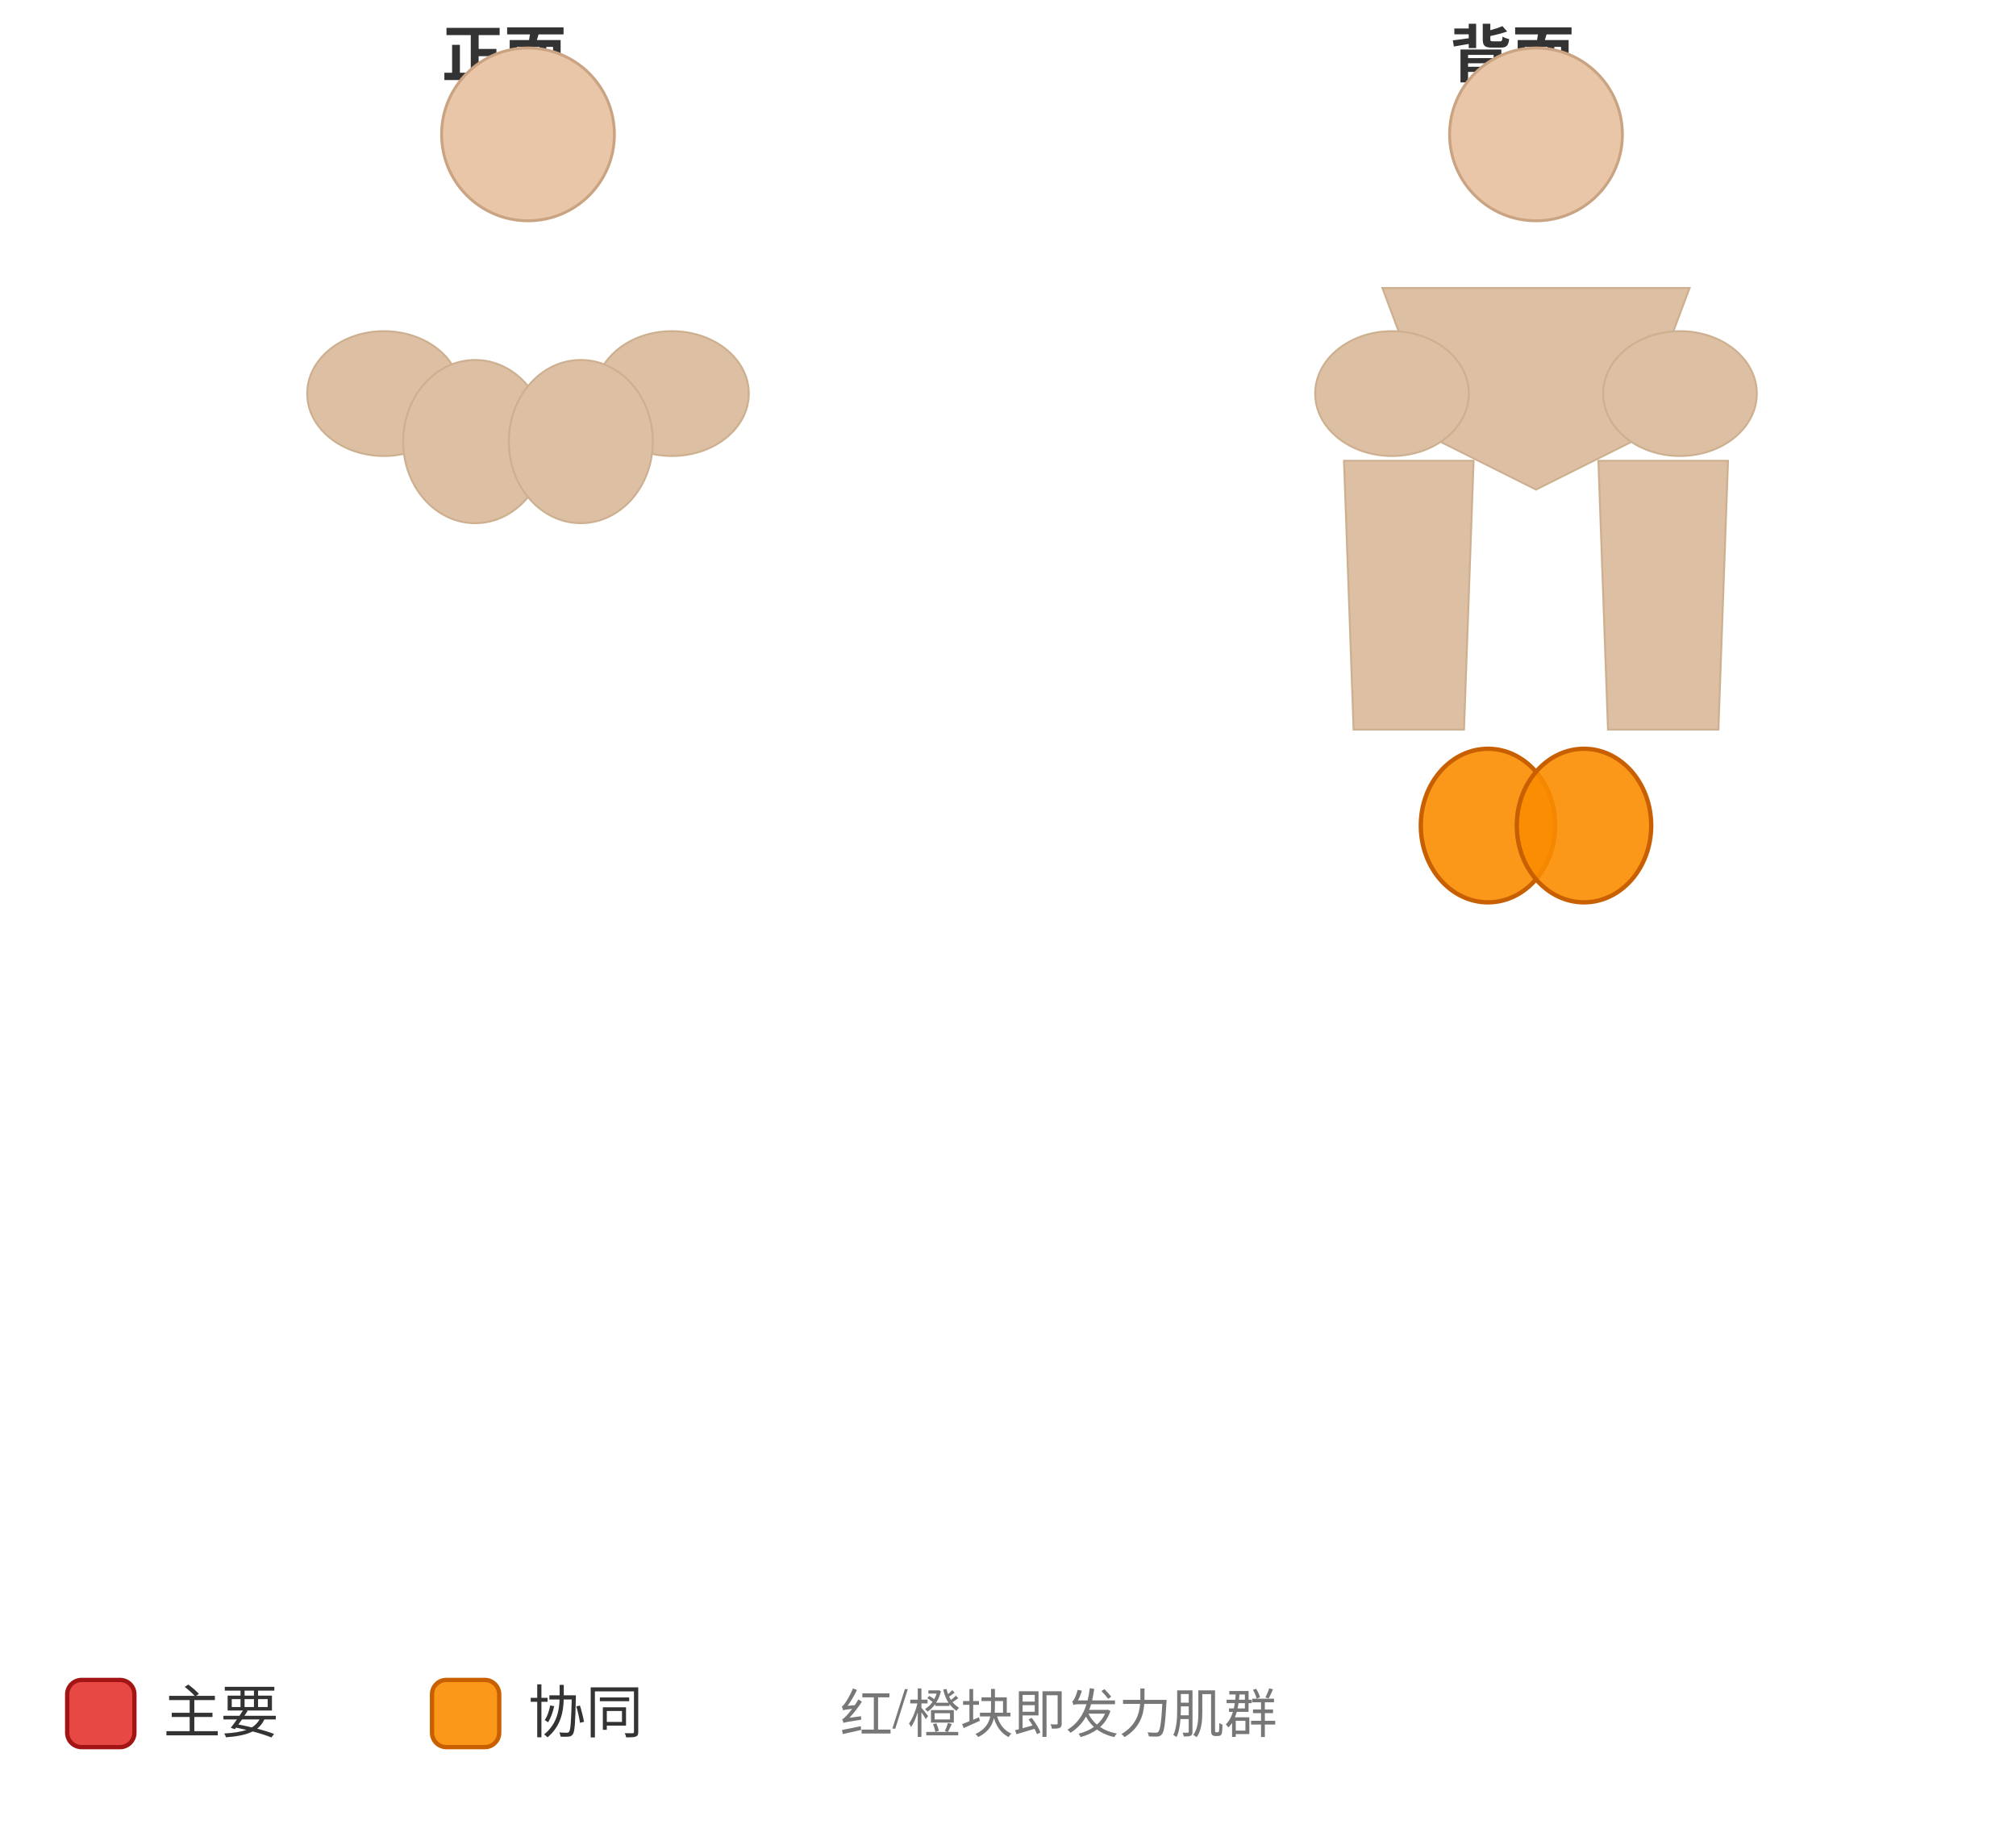
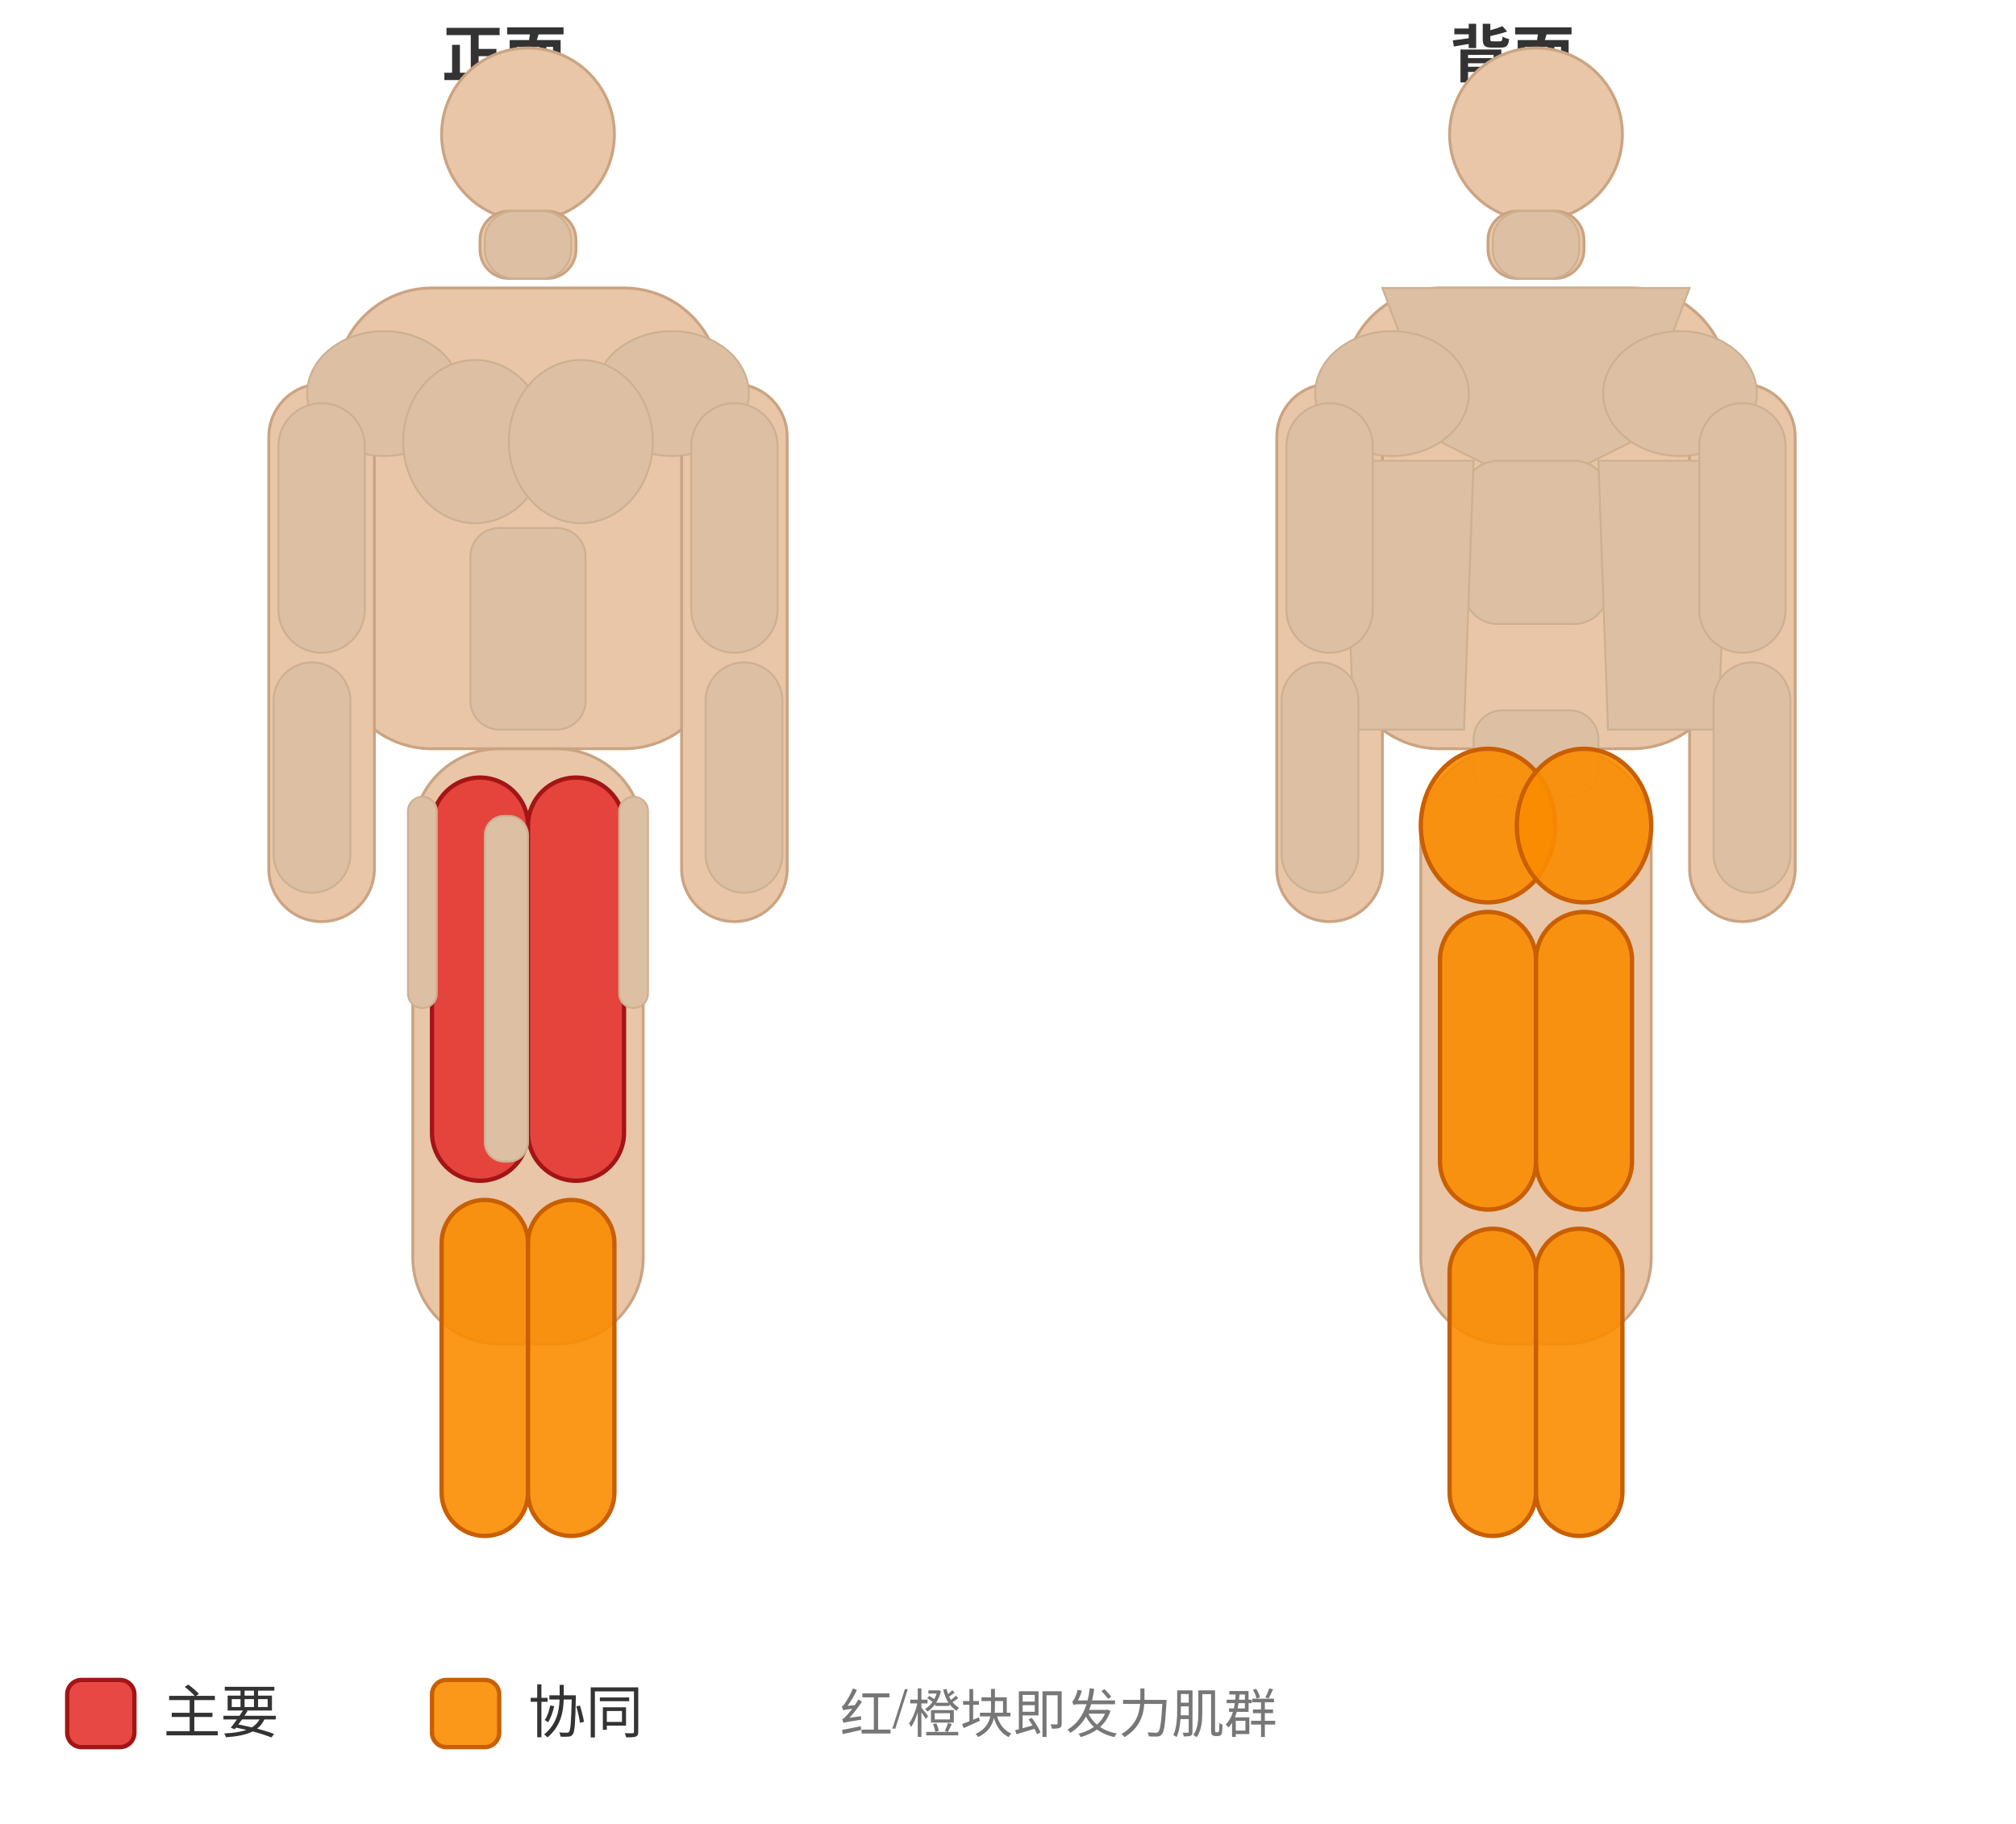
- <svg xmlns="http://www.w3.org/2000/svg" viewBox="0 0 420 380" font-family="-apple-system,Segoe UI,Helvetica,Arial,sans-serif">
+ <svg xmlns="http://www.w3.org/2000/svg" viewBox="0 0 420 380" width="420" height="380" font-family="-apple-system,Segoe UI,Helvetica,Arial,sans-serif">
  <rect width="420" height="380" fill="#ffffff" />
  <text x="105" y="16" font-size="13" font-weight="700" text-anchor="middle" fill="#333">正面</text>
  <text x="315" y="16" font-size="13" font-weight="700" text-anchor="middle" fill="#333">背面</text>
  <g transform="translate(10,0)">
    <circle fill="#e9c6a8" stroke="#caa482" stroke-width="0.6" cx="100" cy="28" r="18" />
-     <rect fill="#e9c6a8" stroke="#caa482" stroke-width="0.6" x="90" y="44" w="20" h="14" rx="6" />
-     <rect fill="#e9c6a8" stroke="#caa482" stroke-width="0.6" x="60" y="60" w="80" h="96" rx="20" />
-     <rect fill="#e9c6a8" stroke="#caa482" stroke-width="0.6" x="46" y="80" w="22" h="112" rx="11" />
-     <rect fill="#e9c6a8" stroke="#caa482" stroke-width="0.6" x="132" y="80" w="22" h="112" rx="11" />
-     <rect fill="#e9c6a8" stroke="#caa482" stroke-width="0.6" x="76" y="156" w="48" h="124" rx="18" />
-     <rect fill="#ddc0a4" stroke="#cdb090" stroke-width="0.4" x="91" y="44" w="18" h="14" rx="6" />
+     <rect fill="#e9c6a8" stroke="#caa482" stroke-width="0.6" x="90" y="44" width="20" height="14" rx="6" />
+     <rect fill="#e9c6a8" stroke="#caa482" stroke-width="0.6" x="60" y="60" width="80" height="96" rx="20" />
+     <rect fill="#e9c6a8" stroke="#caa482" stroke-width="0.6" x="46" y="80" width="22" height="112" rx="11" />
+     <rect fill="#e9c6a8" stroke="#caa482" stroke-width="0.6" x="132" y="80" width="22" height="112" rx="11" />
+     <rect fill="#e9c6a8" stroke="#caa482" stroke-width="0.6" x="76" y="156" width="48" height="124" rx="18" />
+     <rect fill="#ddc0a4" stroke="#cdb090" stroke-width="0.4" x="91" y="44" width="18" height="14" rx="6" />
    <ellipse fill="#ddc0a4" stroke="#cdb090" stroke-width="0.4" cx="70" cy="82" rx="16" ry="13" />
    <ellipse fill="#ddc0a4" stroke="#cdb090" stroke-width="0.4" cx="130" cy="82" rx="16" ry="13" />
    <ellipse fill="#ddc0a4" stroke="#cdb090" stroke-width="0.4" cx="89" cy="92" rx="15" ry="17" />
    <ellipse fill="#ddc0a4" stroke="#cdb090" stroke-width="0.4" cx="111" cy="92" rx="15" ry="17" />
-     <rect fill="#ddc0a4" stroke="#cdb090" stroke-width="0.4" x="48" y="84" w="18" h="52" rx="9" />
-     <rect fill="#ddc0a4" stroke="#cdb090" stroke-width="0.4" x="134" y="84" w="18" h="52" rx="9" />
-     <rect fill="#ddc0a4" stroke="#cdb090" stroke-width="0.4" x="47" y="138" w="16" h="48" rx="8" />
-     <rect fill="#ddc0a4" stroke="#cdb090" stroke-width="0.4" x="137" y="138" w="16" h="48" rx="8" />
-     <rect fill="#ddc0a4" stroke="#cdb090" stroke-width="0.4" x="88" y="110" w="24" h="42" rx="6" />
-     <rect fill="#e53935" fill-opacity="0.92" stroke="#a31515" stroke-width="0.9" x="80" y="162" w="20" h="84" rx="10" />
-     <rect fill="#e53935" fill-opacity="0.92" stroke="#a31515" stroke-width="0.9" x="100" y="162" w="20" h="84" rx="10" />
-     <rect fill="#ddc0a4" stroke="#cdb090" stroke-width="0.4" x="91" y="170" w="9" h="72" rx="4" />
-     <rect fill="#ddc0a4" stroke="#cdb090" stroke-width="0.4" x="75" y="166" w="6" h="44" rx="3" />
-     <rect fill="#ddc0a4" stroke="#cdb090" stroke-width="0.4" x="119" y="166" w="6" h="44" rx="3" />
-     <rect fill="#fb8c00" fill-opacity="0.9" stroke="#c85f00" stroke-width="0.9" x="82" y="250" w="18" h="70" rx="9" />
-     <rect fill="#fb8c00" fill-opacity="0.9" stroke="#c85f00" stroke-width="0.9" x="100" y="250" w="18" h="70" rx="9" />
+     <rect fill="#ddc0a4" stroke="#cdb090" stroke-width="0.4" x="48" y="84" width="18" height="52" rx="9" />
+     <rect fill="#ddc0a4" stroke="#cdb090" stroke-width="0.4" x="134" y="84" width="18" height="52" rx="9" />
+     <rect fill="#ddc0a4" stroke="#cdb090" stroke-width="0.4" x="47" y="138" width="16" height="48" rx="8" />
+     <rect fill="#ddc0a4" stroke="#cdb090" stroke-width="0.4" x="137" y="138" width="16" height="48" rx="8" />
+     <rect fill="#ddc0a4" stroke="#cdb090" stroke-width="0.4" x="88" y="110" width="24" height="42" rx="6" />
+     <rect fill="#e53935" fill-opacity="0.92" stroke="#a31515" stroke-width="0.9" x="80" y="162" width="20" height="84" rx="10" />
+     <rect fill="#e53935" fill-opacity="0.92" stroke="#a31515" stroke-width="0.9" x="100" y="162" width="20" height="84" rx="10" />
+     <rect fill="#ddc0a4" stroke="#cdb090" stroke-width="0.4" x="91" y="170" width="9" height="72" rx="4" />
+     <rect fill="#ddc0a4" stroke="#cdb090" stroke-width="0.4" x="75" y="166" width="6" height="44" rx="3" />
+     <rect fill="#ddc0a4" stroke="#cdb090" stroke-width="0.4" x="119" y="166" width="6" height="44" rx="3" />
+     <rect fill="#fb8c00" fill-opacity="0.9" stroke="#c85f00" stroke-width="0.9" x="82" y="250" width="18" height="70" rx="9" />
+     <rect fill="#fb8c00" fill-opacity="0.9" stroke="#c85f00" stroke-width="0.9" x="100" y="250" width="18" height="70" rx="9" />
  </g>
  <g transform="translate(220,0)">
    <circle fill="#e9c6a8" stroke="#caa482" stroke-width="0.6" cx="100" cy="28" r="18" />
-     <rect fill="#e9c6a8" stroke="#caa482" stroke-width="0.6" x="90" y="44" w="20" h="14" rx="6" />
-     <rect fill="#e9c6a8" stroke="#caa482" stroke-width="0.6" x="60" y="60" w="80" h="96" rx="20" />
-     <rect fill="#e9c6a8" stroke="#caa482" stroke-width="0.6" x="46" y="80" w="22" h="112" rx="11" />
-     <rect fill="#e9c6a8" stroke="#caa482" stroke-width="0.6" x="132" y="80" w="22" h="112" rx="11" />
-     <rect fill="#e9c6a8" stroke="#caa482" stroke-width="0.6" x="76" y="156" w="48" h="124" rx="18" />
-     <rect fill="#ddc0a4" stroke="#cdb090" stroke-width="0.4" x="91" y="44" w="18" h="14" rx="6" />
+     <rect fill="#e9c6a8" stroke="#caa482" stroke-width="0.6" x="90" y="44" width="20" height="14" rx="6" />
+     <rect fill="#e9c6a8" stroke="#caa482" stroke-width="0.6" x="60" y="60" width="80" height="96" rx="20" />
+     <rect fill="#e9c6a8" stroke="#caa482" stroke-width="0.6" x="46" y="80" width="22" height="112" rx="11" />
+     <rect fill="#e9c6a8" stroke="#caa482" stroke-width="0.6" x="132" y="80" width="22" height="112" rx="11" />
+     <rect fill="#e9c6a8" stroke="#caa482" stroke-width="0.6" x="76" y="156" width="48" height="124" rx="18" />
+     <rect fill="#ddc0a4" stroke="#cdb090" stroke-width="0.4" x="91" y="44" width="18" height="14" rx="6" />
    <polygon fill="#ddc0a4" stroke="#cdb090" stroke-width="0.4" points="68,60 132,60 120,92 100,102 80,92" />
    <ellipse fill="#ddc0a4" stroke="#cdb090" stroke-width="0.4" cx="70" cy="82" rx="16" ry="13" />
    <ellipse fill="#ddc0a4" stroke="#cdb090" stroke-width="0.4" cx="130" cy="82" rx="16" ry="13" />
-     <rect fill="#ddc0a4" stroke="#cdb090" stroke-width="0.4" x="85" y="96" w="30" h="34" rx="7" />
+     <rect fill="#ddc0a4" stroke="#cdb090" stroke-width="0.4" x="85" y="96" width="30" height="34" rx="7" />
    <polygon fill="#ddc0a4" stroke="#cdb090" stroke-width="0.4" points="60,96 87,96 85,152 62,152" />
    <polygon fill="#ddc0a4" stroke="#cdb090" stroke-width="0.4" points="113,96 140,96 138,152 115,152" />
-     <rect fill="#ddc0a4" stroke="#cdb090" stroke-width="0.4" x="87" y="148" w="26" h="18" rx="6" />
-     <rect fill="#ddc0a4" stroke="#cdb090" stroke-width="0.4" x="48" y="84" w="18" h="52" rx="9" />
-     <rect fill="#ddc0a4" stroke="#cdb090" stroke-width="0.4" x="134" y="84" w="18" h="52" rx="9" />
-     <rect fill="#ddc0a4" stroke="#cdb090" stroke-width="0.4" x="47" y="138" w="16" h="48" rx="8" />
-     <rect fill="#ddc0a4" stroke="#cdb090" stroke-width="0.4" x="137" y="138" w="16" h="48" rx="8" />
+     <rect fill="#ddc0a4" stroke="#cdb090" stroke-width="0.4" x="87" y="148" width="26" height="18" rx="6" />
+     <rect fill="#ddc0a4" stroke="#cdb090" stroke-width="0.4" x="48" y="84" width="18" height="52" rx="9" />
+     <rect fill="#ddc0a4" stroke="#cdb090" stroke-width="0.4" x="134" y="84" width="18" height="52" rx="9" />
+     <rect fill="#ddc0a4" stroke="#cdb090" stroke-width="0.4" x="47" y="138" width="16" height="48" rx="8" />
+     <rect fill="#ddc0a4" stroke="#cdb090" stroke-width="0.4" x="137" y="138" width="16" height="48" rx="8" />
    <ellipse fill="#fb8c00" fill-opacity="0.9" stroke="#c85f00" stroke-width="0.9" cx="90" cy="172" rx="14" ry="16" />
    <ellipse fill="#fb8c00" fill-opacity="0.9" stroke="#c85f00" stroke-width="0.9" cx="110" cy="172" rx="14" ry="16" />
-     <rect fill="#fb8c00" fill-opacity="0.9" stroke="#c85f00" stroke-width="0.9" x="80" y="190" w="20" h="62" rx="10" />
-     <rect fill="#fb8c00" fill-opacity="0.9" stroke="#c85f00" stroke-width="0.9" x="100" y="190" w="20" h="62" rx="10" />
-     <rect fill="#fb8c00" fill-opacity="0.9" stroke="#c85f00" stroke-width="0.9" x="82" y="256" w="18" h="64" rx="9" />
-     <rect fill="#fb8c00" fill-opacity="0.9" stroke="#c85f00" stroke-width="0.9" x="100" y="256" w="18" h="64" rx="9" />
+     <rect fill="#fb8c00" fill-opacity="0.9" stroke="#c85f00" stroke-width="0.9" x="80" y="190" width="20" height="62" rx="10" />
+     <rect fill="#fb8c00" fill-opacity="0.9" stroke="#c85f00" stroke-width="0.9" x="100" y="190" width="20" height="62" rx="10" />
+     <rect fill="#fb8c00" fill-opacity="0.9" stroke="#c85f00" stroke-width="0.9" x="82" y="256" width="18" height="64" rx="9" />
+     <rect fill="#fb8c00" fill-opacity="0.9" stroke="#c85f00" stroke-width="0.9" x="100" y="256" width="18" height="64" rx="9" />
  </g>
  <rect x="14" y="350" width="14" height="14" rx="3" fill="#e53935" fill-opacity="0.92" stroke="#a31515" stroke-width="0.9" />
  <text x="34" y="361" font-size="12" fill="#333">主要</text>
  <rect x="90" y="350" width="14" height="14" rx="3" fill="#fb8c00" fill-opacity="0.9" stroke="#c85f00" stroke-width="0.9" />
  <text x="110" y="361" font-size="12" fill="#333">协同</text>
  <text x="175" y="361" font-size="11" fill="#777">红/橙块即发力肌群</text>
</svg>
